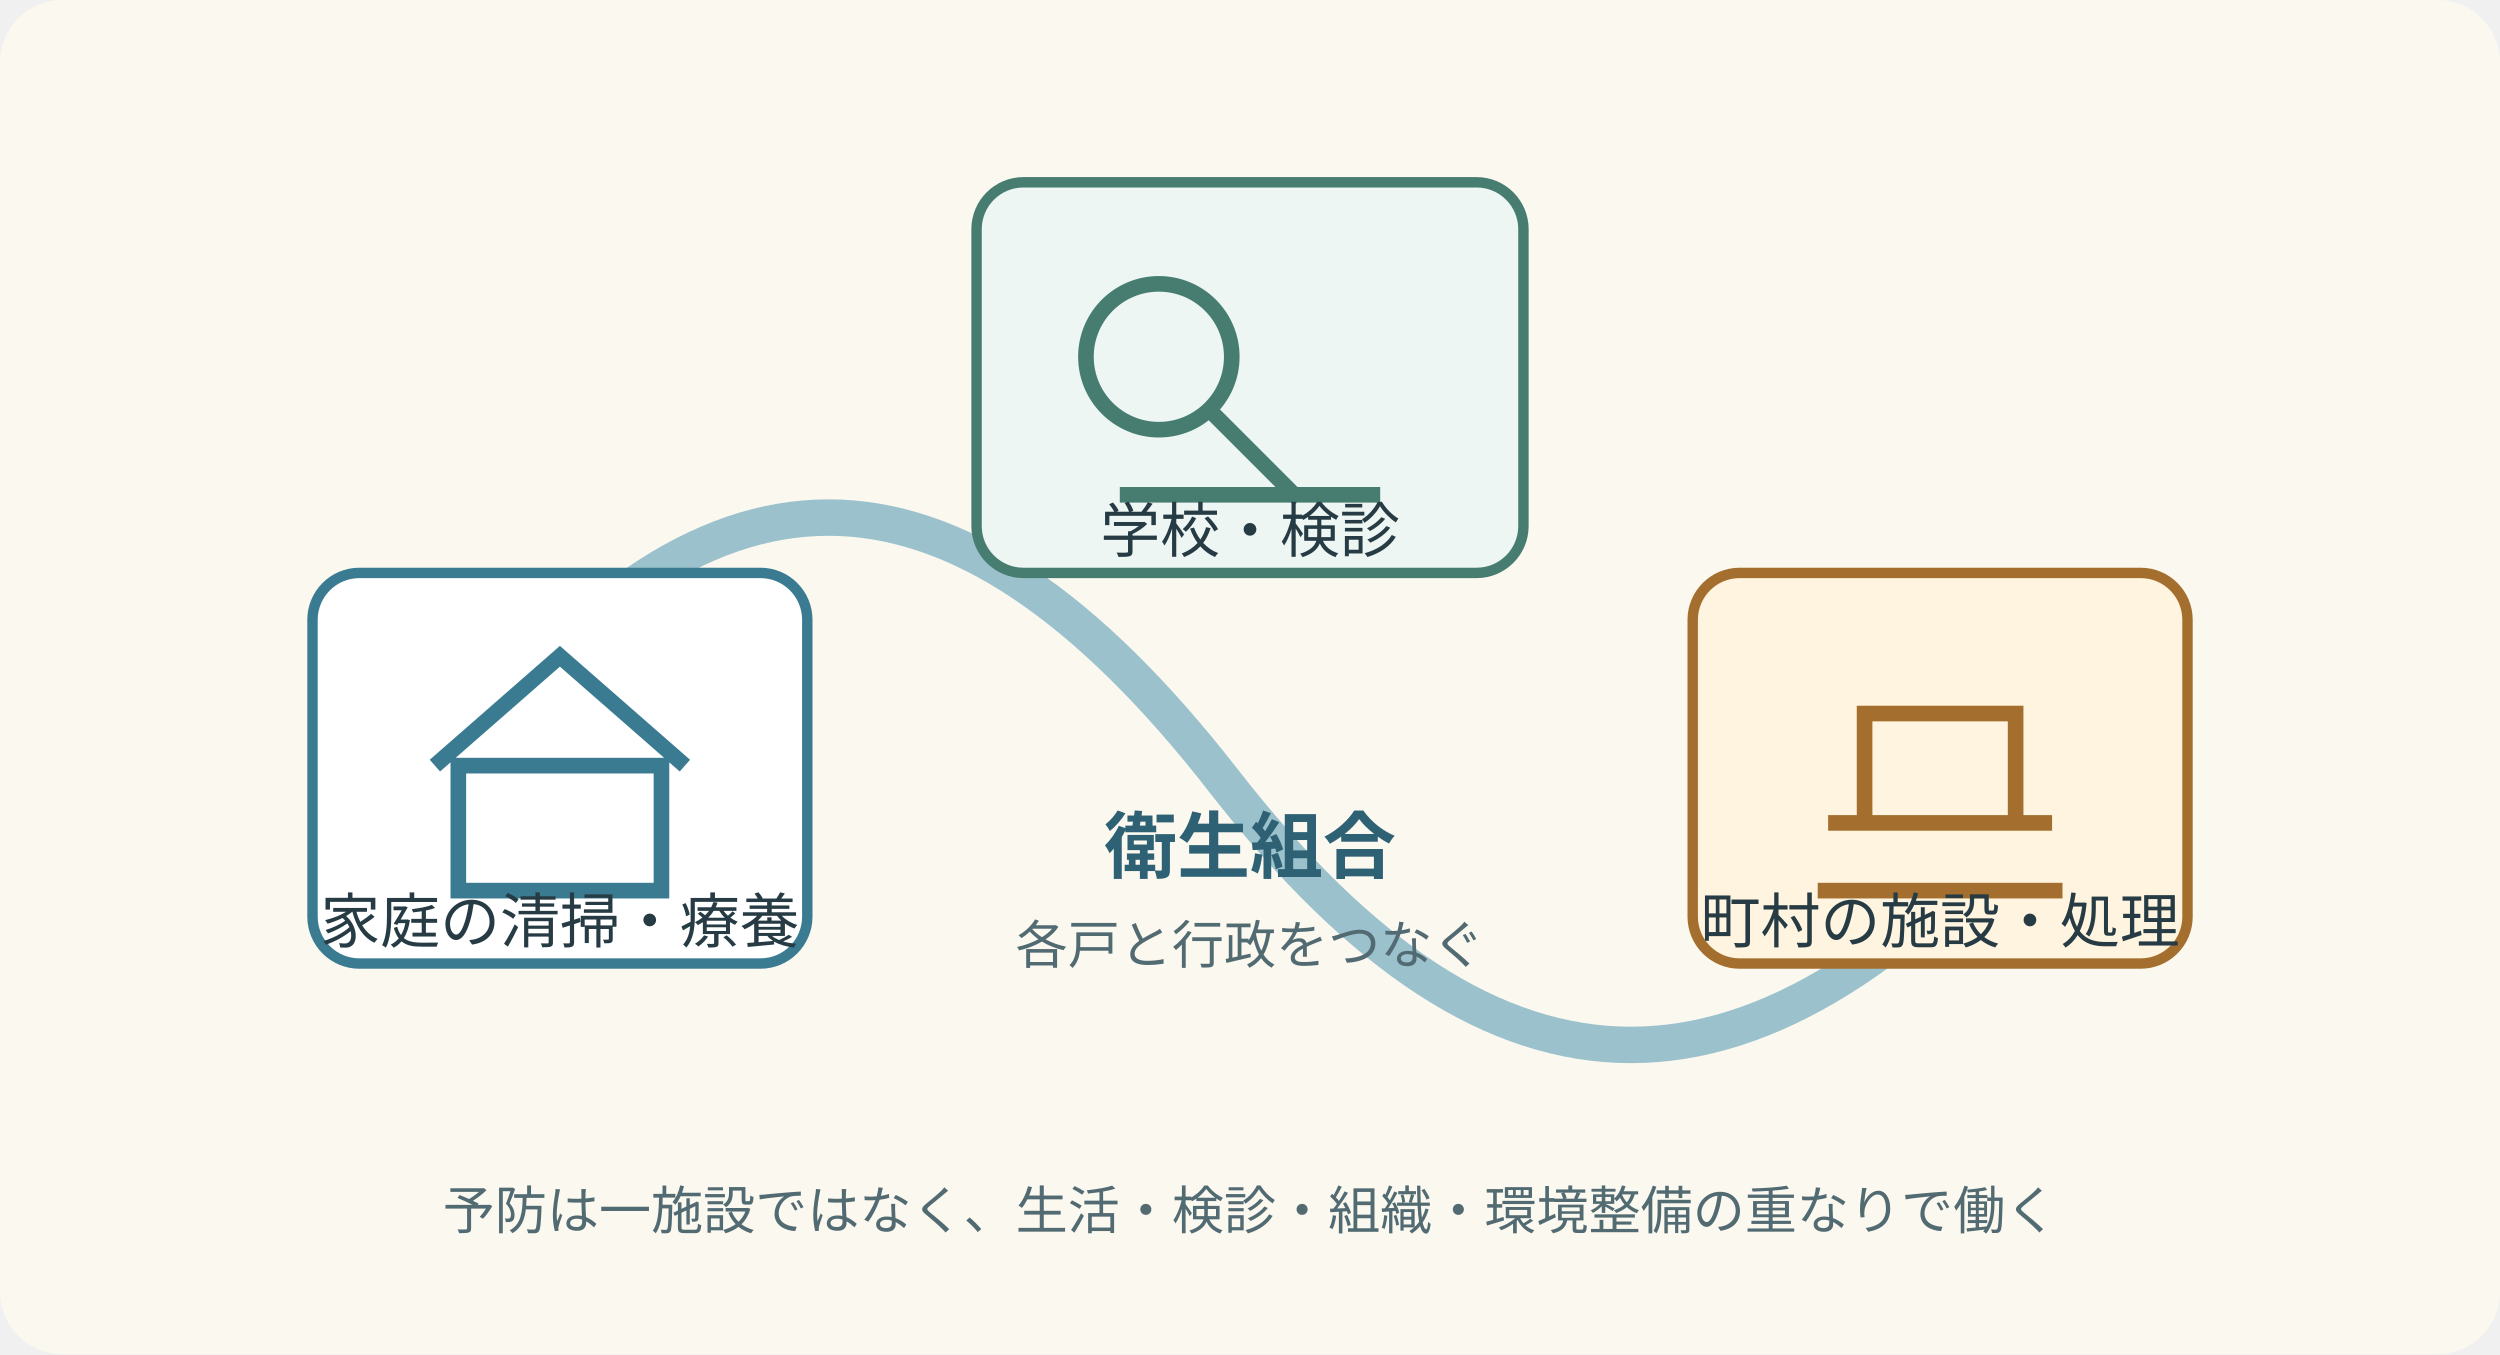
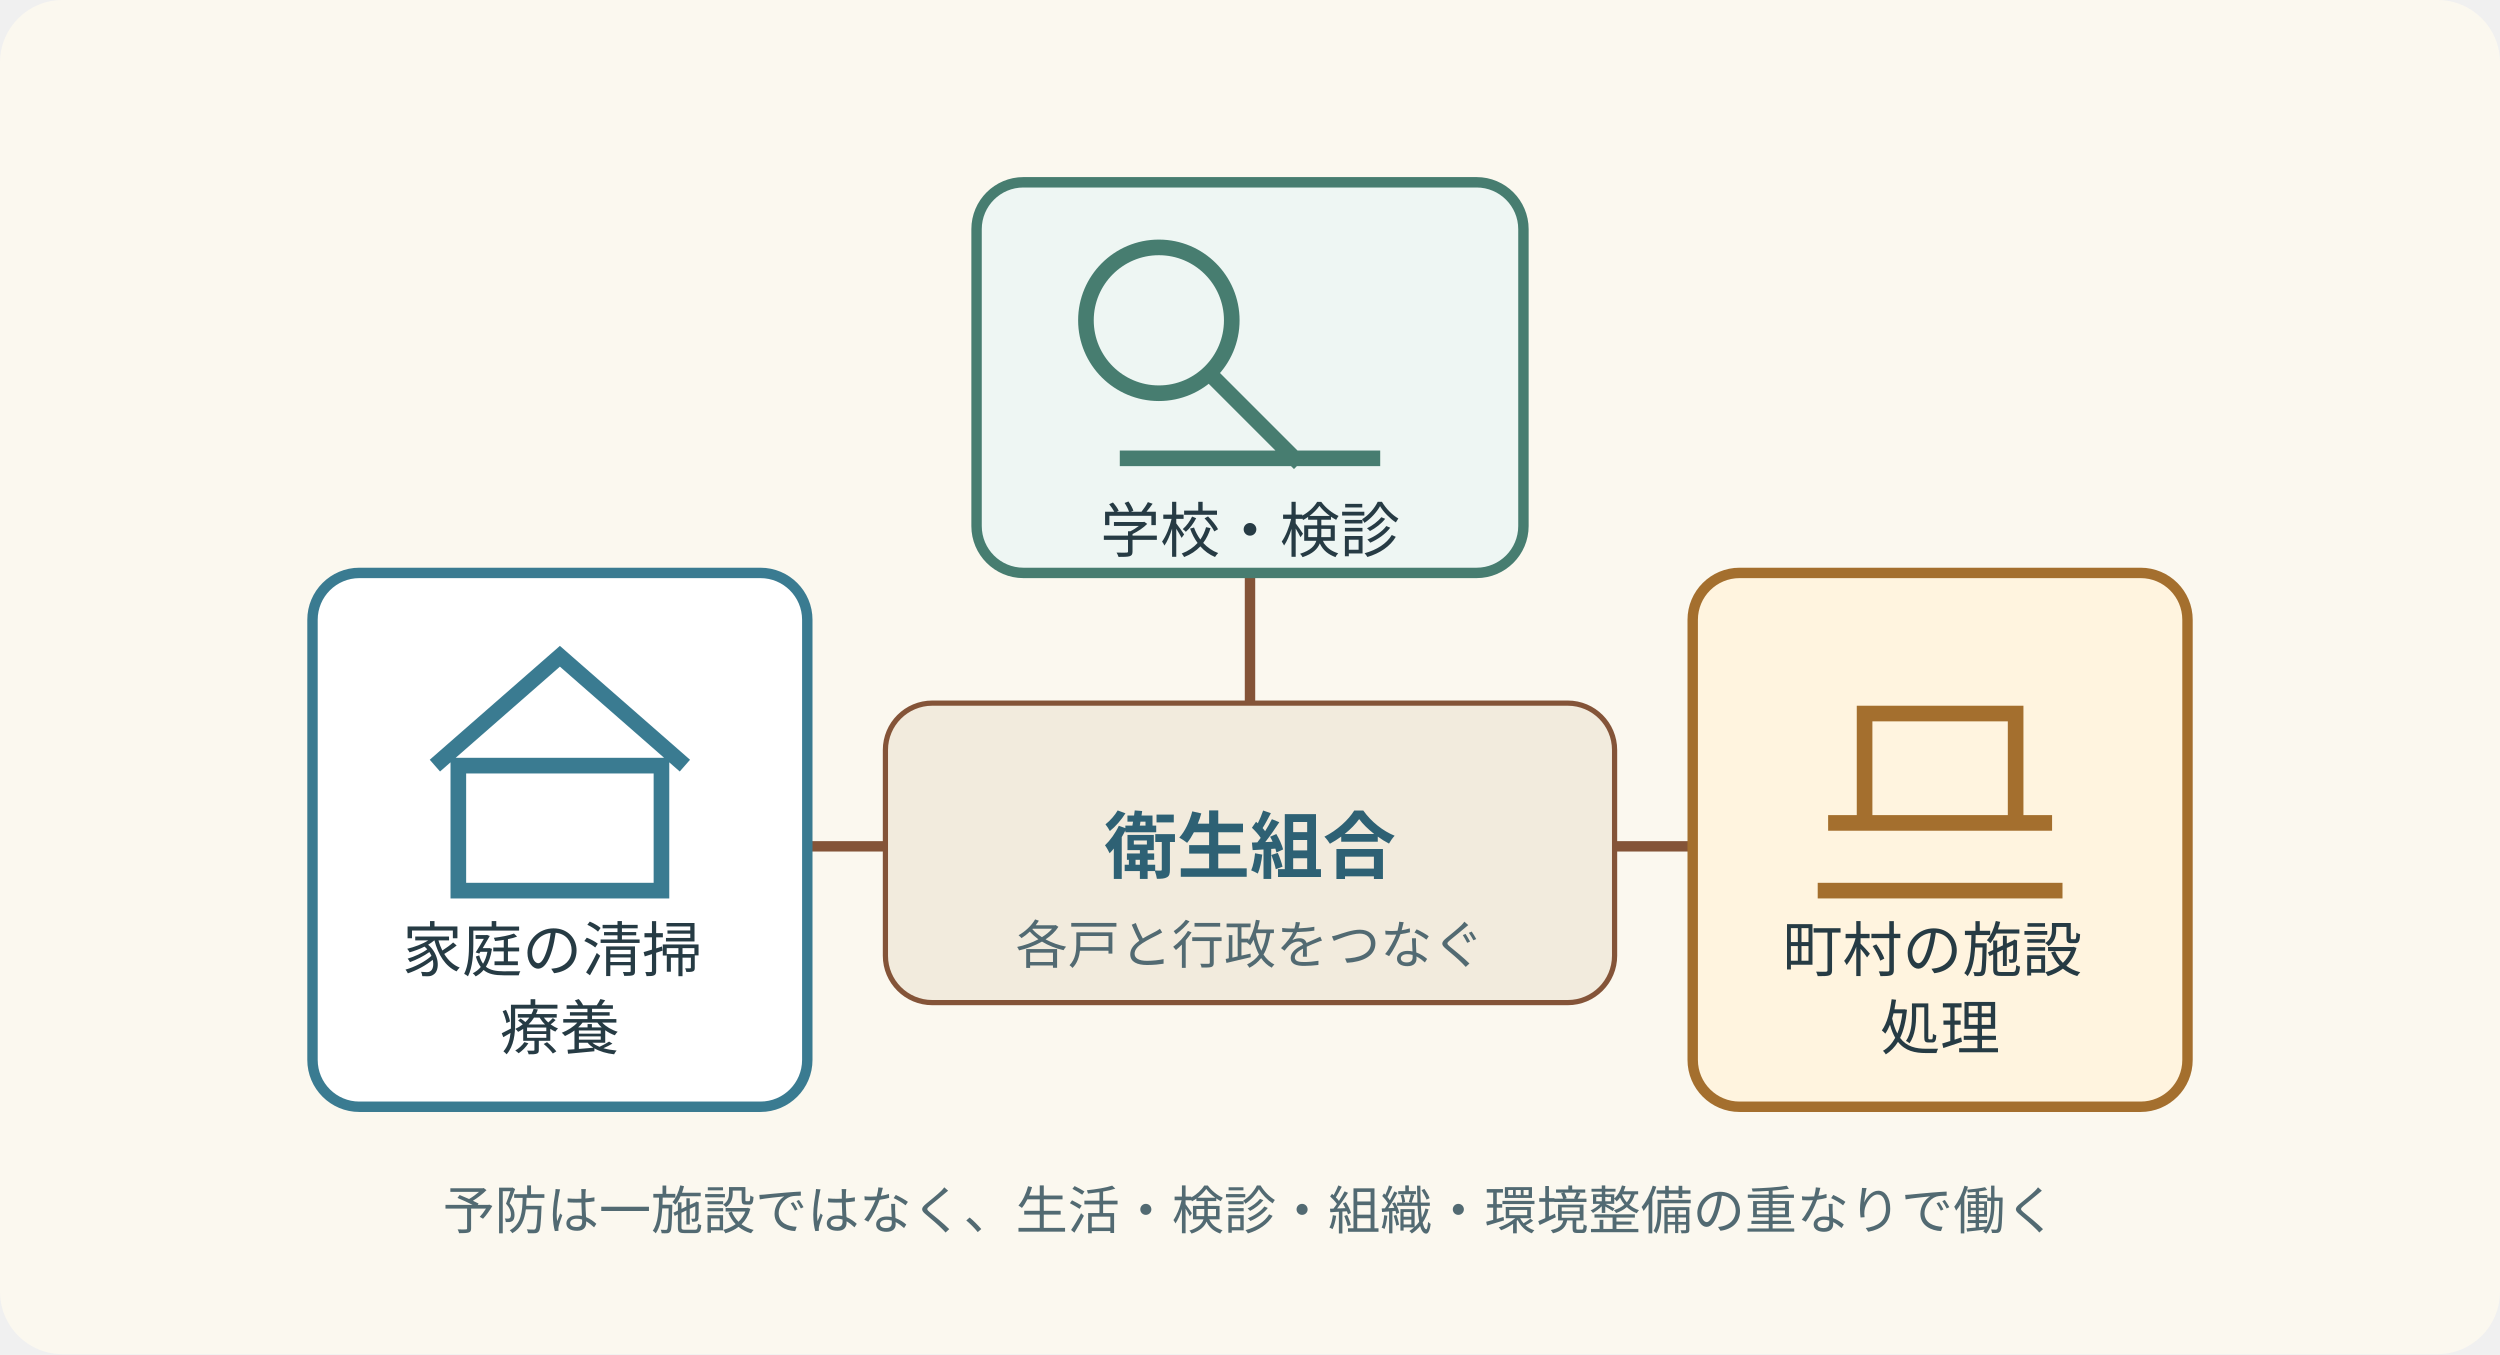
- <svg xmlns="http://www.w3.org/2000/svg" viewBox="0 0 960 520" role="img" aria-labelledby="title desc">
+ <svg xmlns="http://www.w3.org/2000/svg" viewBox="0 0 960 520" role="img" aria-labelledby="title desc" data-emaki-repair="A0099">
  <rect width="960" height="520" rx="24" fill="#fbf8ef" />
-   <path d="M170 300 C270 165 365 165 470 300 S675 435 790 300" fill="none" stroke="#9bc1cc" stroke-width="14" stroke-linecap="round" />
-   <g font-family="sans-serif" text-anchor="middle">
+   <path d="M310 325H340 M620 325H650 M480 220V270" fill="none" stroke="#845438" stroke-width="4" stroke-linecap="round" />
+   <g font-family="Meiryo,sans-serif" text-anchor="middle">
+     <rect x="340" y="270" width="280" height="115" rx="18" fill="#f2ebdd" stroke="#845438" stroke-width="2" />
    <g transform="translate(120 220)">
-       <rect width="190" height="150" rx="18" fill="#fff" stroke="#3a7b91" stroke-width="4" />
+       <rect width="190" height="205" rx="18" fill="#fff" stroke="#3a7b91" stroke-width="4" />
      <path d="M56 74h78v48H56z M47 74l48-42 48 42" fill="none" stroke="#3a7b91" stroke-width="6" />
-       <text x="95" y="142" font-size="23" fill="#263b44">家庭の清掃・療養</text>
+       <text x="95" y="153" font-size="23" fill="#263b44">
+         <tspan x="95" dy="0">家庭の清掃</tspan>
+         <tspan x="95" dy="30">療養</tspan>
+       </text>
    </g>
    <g transform="translate(375 70)">
      <rect width="210" height="150" rx="18" fill="#eef6f3" stroke="#477d70" stroke-width="4" />
-       <circle cx="70" cy="67" r="28" fill="none" stroke="#477d70" stroke-width="6" />
-       <path d="M90 88l34 34M55 120h100" stroke="#477d70" stroke-width="6" />
+       <circle cx="70" cy="67" r="28" fill="none" stroke="#477d70" stroke-width="6" transform="translate(0 -14)" />
+       <path d="M90 88l34 34M55 120h100" stroke="#477d70" stroke-width="6" transform="translate(0 -14)" />
      <text x="105" y="142" font-size="23" fill="#263b44">学校・検診</text>
    </g>
    <g transform="translate(650 220)">
-       <rect width="190" height="150" rx="18" fill="#fff4df" stroke="#a46f2e" stroke-width="4" />
+       <rect width="190" height="205" rx="18" fill="#fff4df" stroke="#a46f2e" stroke-width="4" />
      <path d="M52 96h86M66 96V54h58v42M48 122h94" fill="none" stroke="#a46f2e" stroke-width="6" />
-       <text x="95" y="142" font-size="23" fill="#263b44">町村の施設・処理</text>
+       <text x="95" y="153" font-size="23" fill="#263b44">
+         <tspan x="95" dy="0">町村の施設</tspan>
+         <tspan x="95" dy="30">処理</tspan>
+       </text>
    </g>
    <text x="480" y="335" font-size="28" font-weight="700" fill="#2e6174">衛生組合</text>
    <text x="480" y="370" font-size="20" fill="#526a72">各戸と行政をつなぐ</text>
    <text x="480" y="472" font-size="20" fill="#526a72">予防は一施設ではなく、生活・検診・組織・環境整備の重なりで働く</text>
  </g>
</svg>
